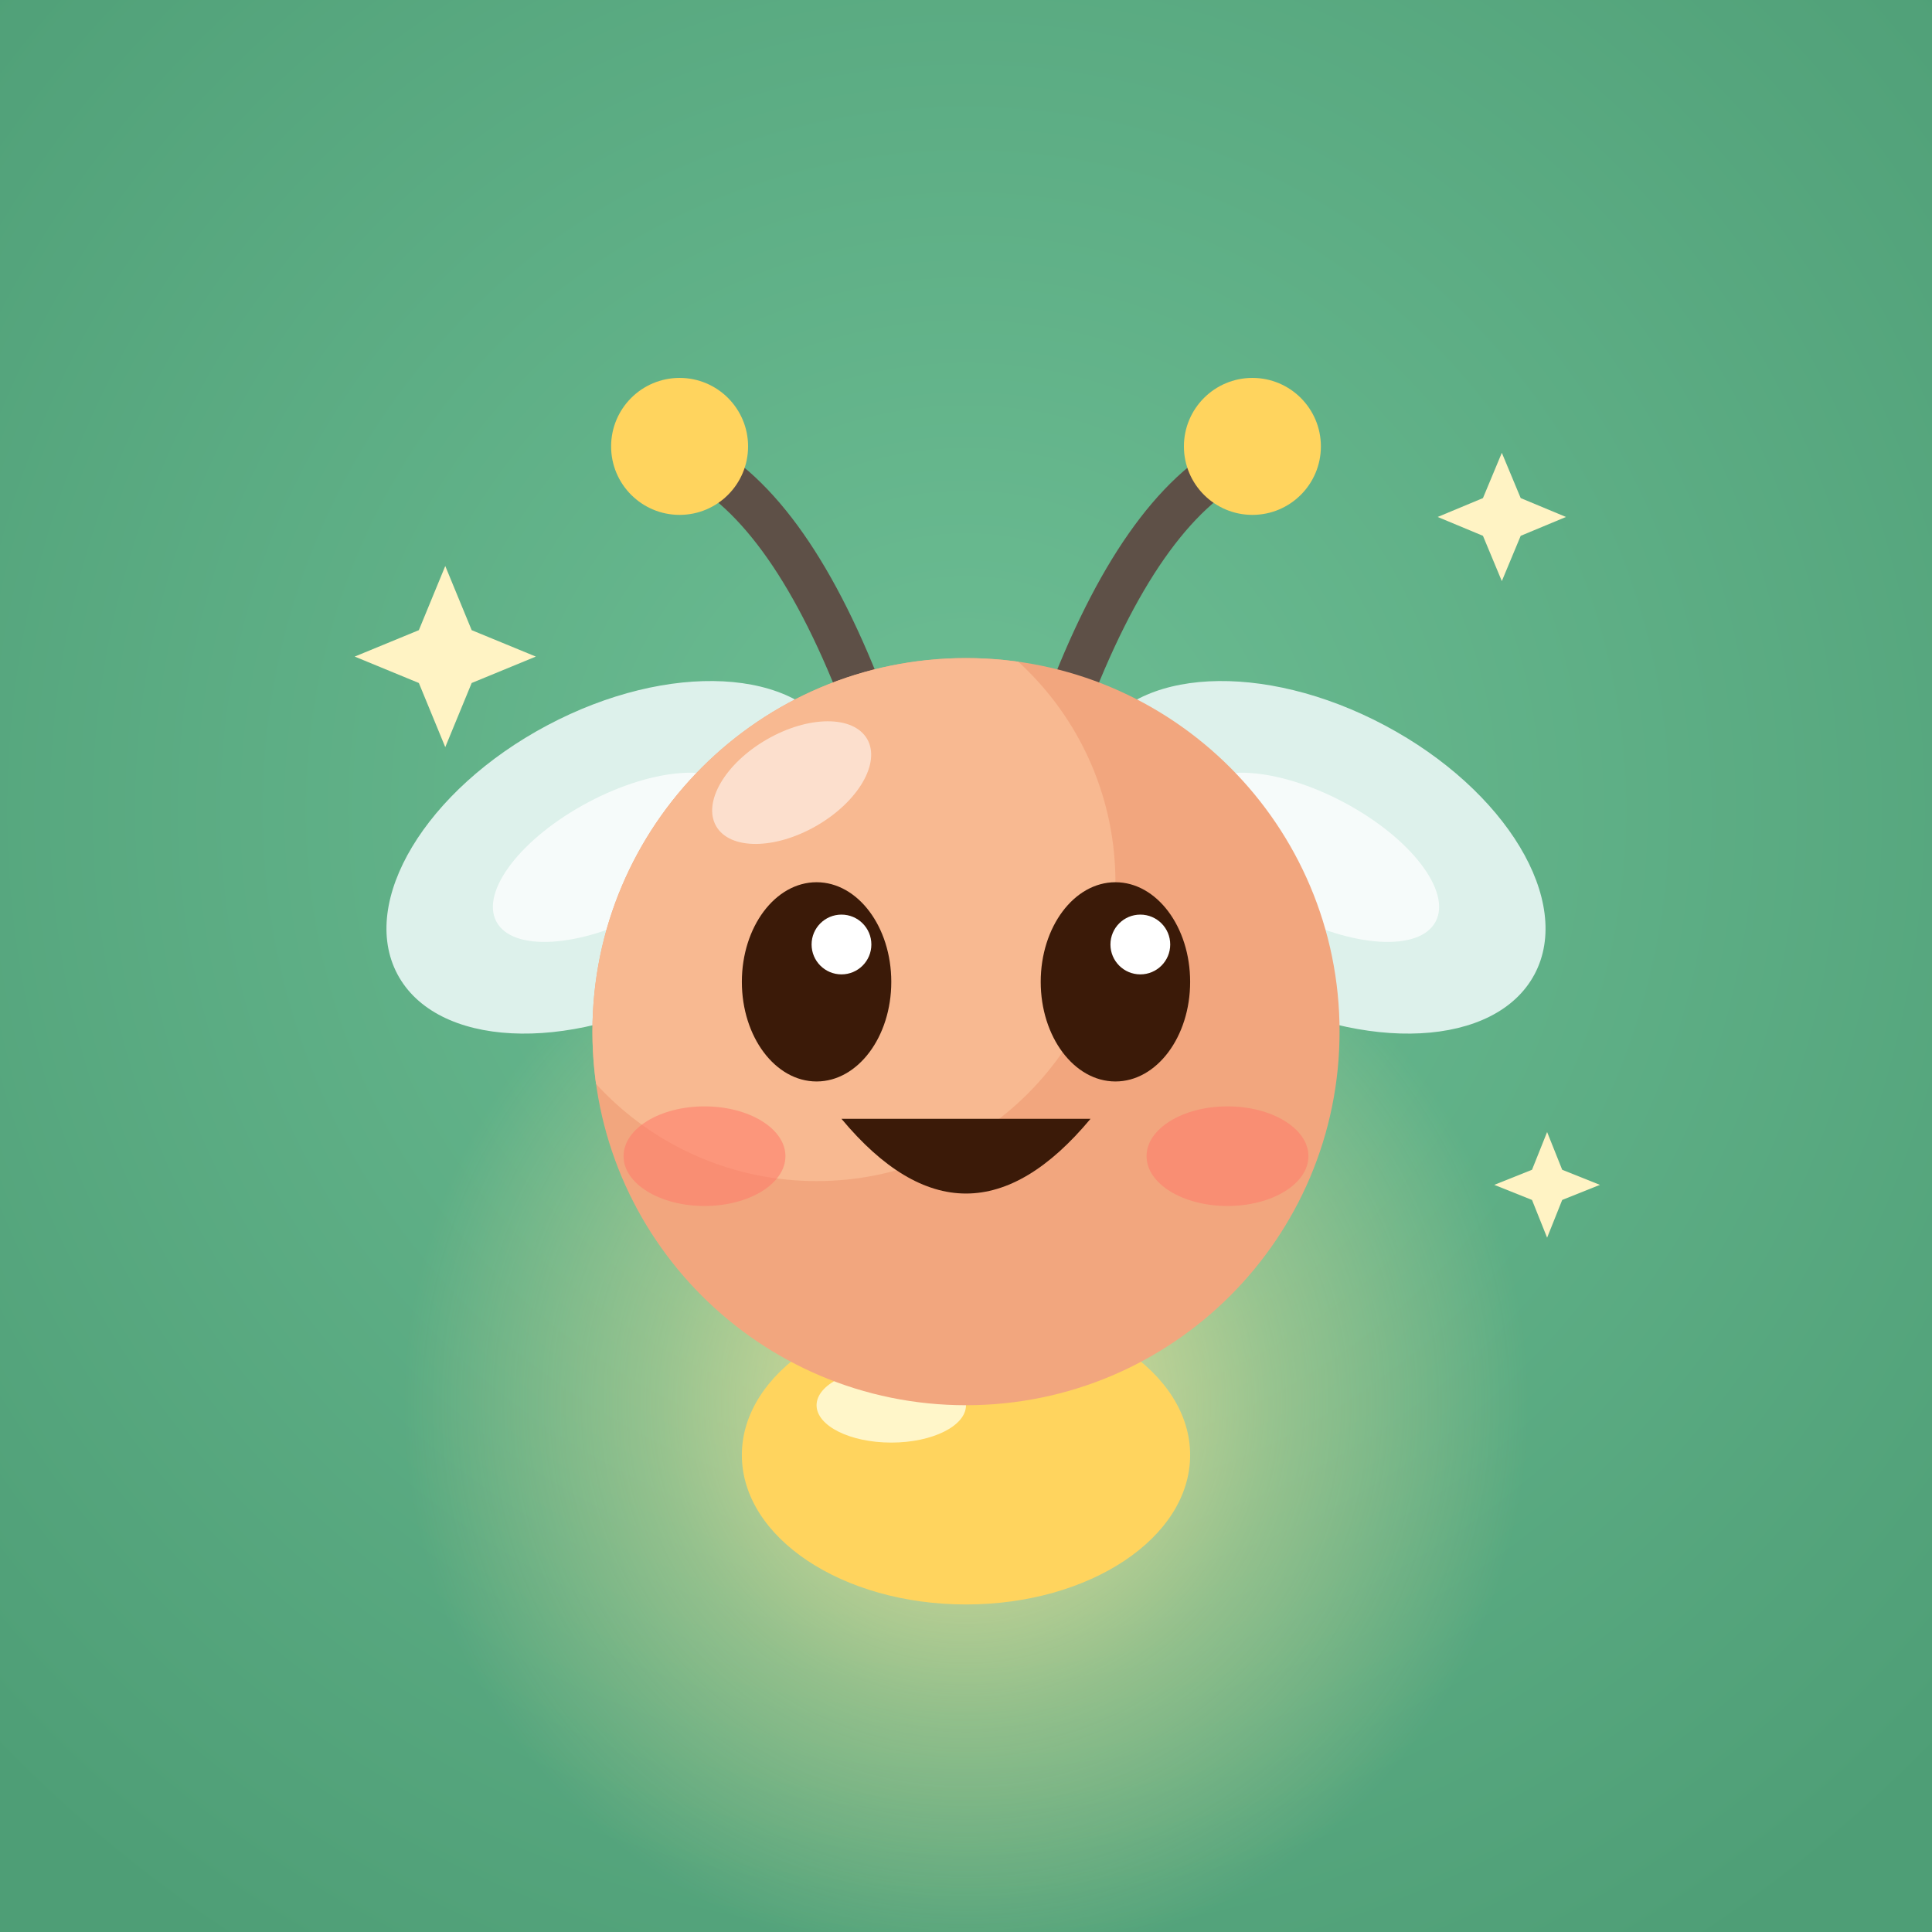
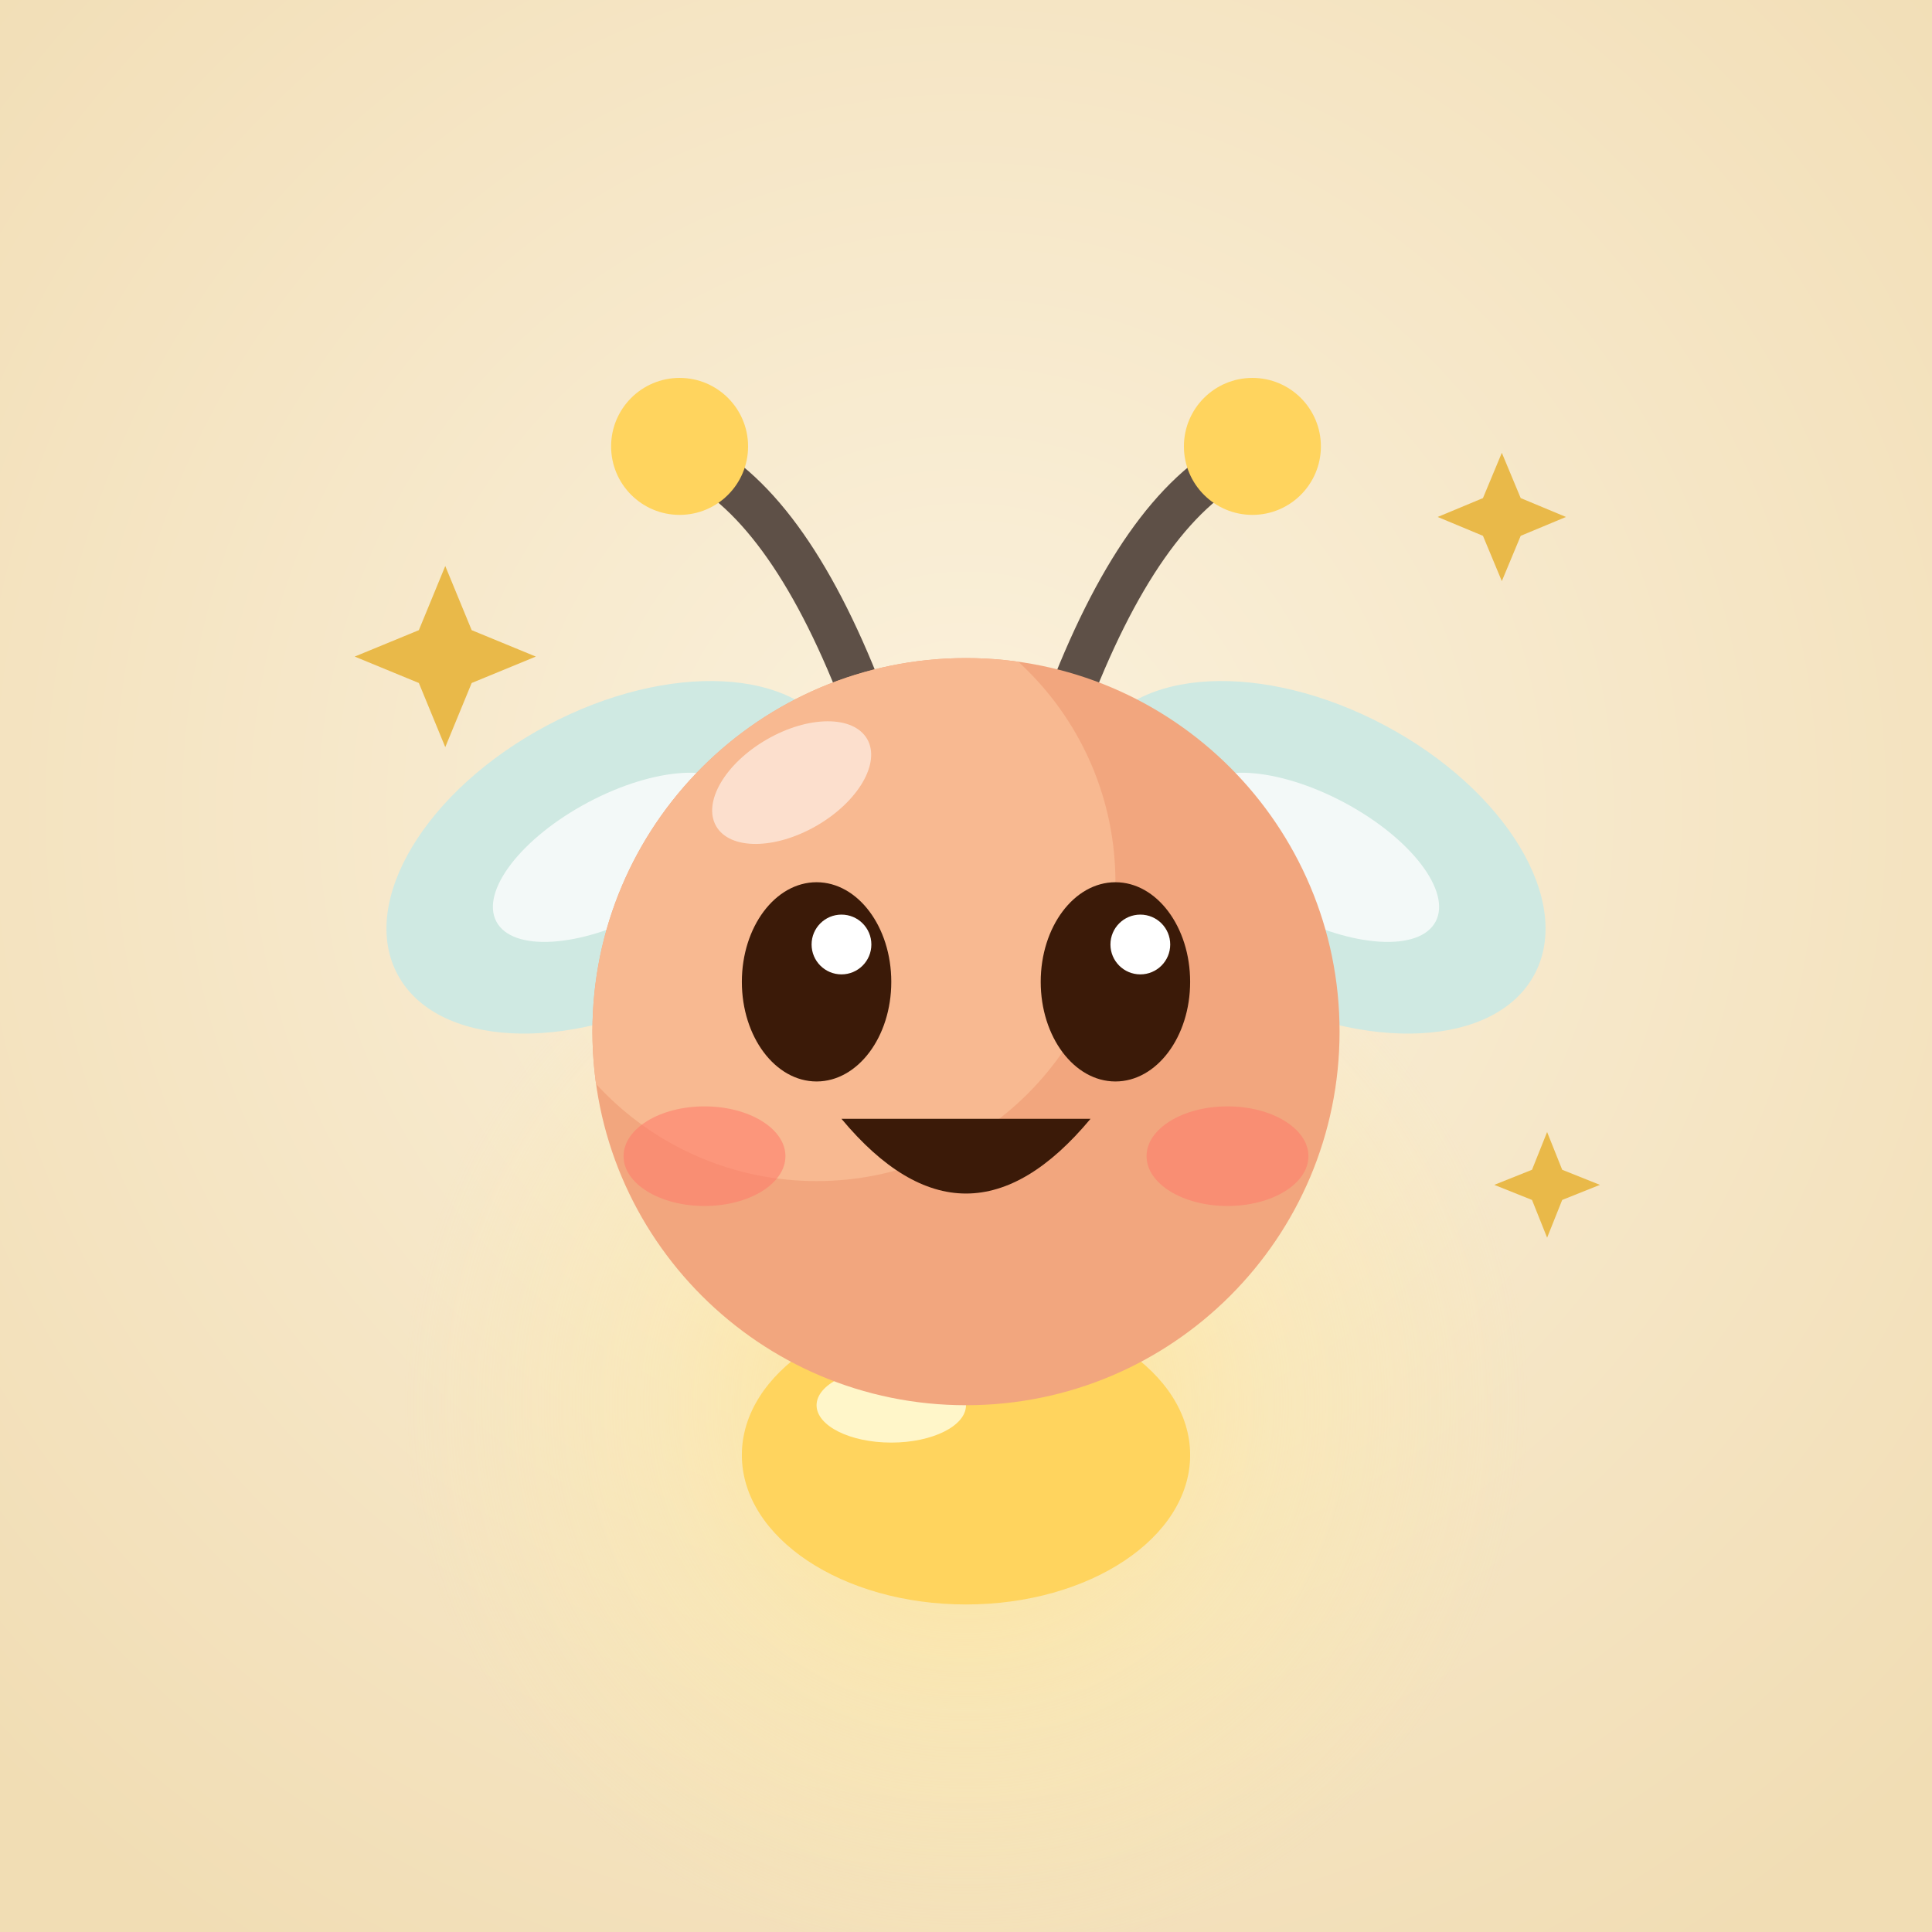
<svg xmlns="http://www.w3.org/2000/svg" viewBox="0 0 512 512">
  <defs>
    <radialGradient id="bg" cx="50%" cy="42%" r="70%">
-       <stop offset="0" stop-color="#6DBE94" />
-       <stop offset="1" stop-color="#4E9E76" />
+       <stop offset="0" stop-color="#FBF1DC" />
+       <stop offset="1" stop-color="#F1DDB4" />
    </radialGradient>
    <radialGradient id="glow" cx="50%" cy="50%" r="50%">
-       <stop offset="0" stop-color="#FFE9A0" stop-opacity=".9" />
+       <stop offset="0" stop-color="#FFE38A" stop-opacity=".9" />
      <stop offset=".55" stop-color="#FFE9A0" stop-opacity=".35" />
      <stop offset="1" stop-color="#FFE9A0" stop-opacity="0" />
    </radialGradient>
    <clipPath id="head">
      <circle cx="50" cy="58" r="30" />
    </clipPath>
  </defs>
  <rect width="512" height="512" fill="url(#bg)" />
  <circle cx="256" cy="372" r="150" fill="url(#glow)" />
-   <g fill="#FFF3C4">
+   <g fill="#E9B949">
    <path d="M118 150l7 17 17 7-17 7-7 17-7-17-17-7 17-7z" />
    <path d="M398 120l5 12 12 5-12 5-5 12-5-12-12-5 12-5z" />
    <path d="M410 300l4 10 10 4-10 4-4 10-4-10-10-4 10-4z" />
  </g>
  <g transform="translate(91 82) scale(3.3)">
    <g>
-       <ellipse cx="22" cy="44" rx="20" ry="12" fill="#DDF1EB" transform="rotate(-28 22 44)" />
+       <ellipse cx="22" cy="44" rx="20" ry="12" fill="#CFE9E2" transform="rotate(-28 22 44)" />
      <ellipse cx="22" cy="44" rx="11" ry="5" fill="#fff" opacity=".75" transform="rotate(-28 22 44)" />
-       <ellipse cx="78" cy="44" rx="20" ry="12" fill="#DDF1EB" transform="rotate(28 78 44)" />
+       <ellipse cx="78" cy="44" rx="20" ry="12" fill="#CFE9E2" transform="rotate(28 78 44)" />
      <ellipse cx="78" cy="44" rx="11" ry="5" fill="#fff" opacity=".75" transform="rotate(28 78 44)" />
    </g>
    <path d="M42 32Q36 16 28 12M58 32Q64 16 72 12" stroke="#5E5047" stroke-width="3.5" stroke-linecap="round" fill="none" />
    <circle cx="27" cy="11" r="5.5" fill="#FFD45E" />
    <circle cx="73" cy="11" r="5.5" fill="#FFD45E" />
    <ellipse cx="50" cy="92" rx="18" ry="12" fill="#FFD45E" />
    <ellipse cx="44" cy="88" rx="6" ry="3" fill="#FFF6C9" />
    <circle cx="50" cy="58" r="30" fill="#F2A67E" />
    <g clip-path="url(#head)">
      <circle cx="38" cy="46" r="24" fill="#F8B991" />
    </g>
    <ellipse cx="36" cy="38" rx="7" ry="4" fill="#fff" opacity=".55" transform="rotate(-30 36 38)" />
    <ellipse cx="29" cy="68" rx="6.5" ry="4" fill="#FF7A6A" opacity=".55" />
    <ellipse cx="71" cy="68" rx="6.5" ry="4" fill="#FF7A6A" opacity=".55" />
    <ellipse cx="38" cy="54" rx="6" ry="8" fill="#3B1A08" />
    <ellipse cx="62" cy="54" rx="6" ry="8" fill="#3B1A08" />
    <circle cx="40" cy="51" r="2.4" fill="#fff" />
    <circle cx="64" cy="51" r="2.4" fill="#fff" />
    <path d="M40 65q10 12 20 0z" fill="#3B1A08" />
  </g>
</svg>
